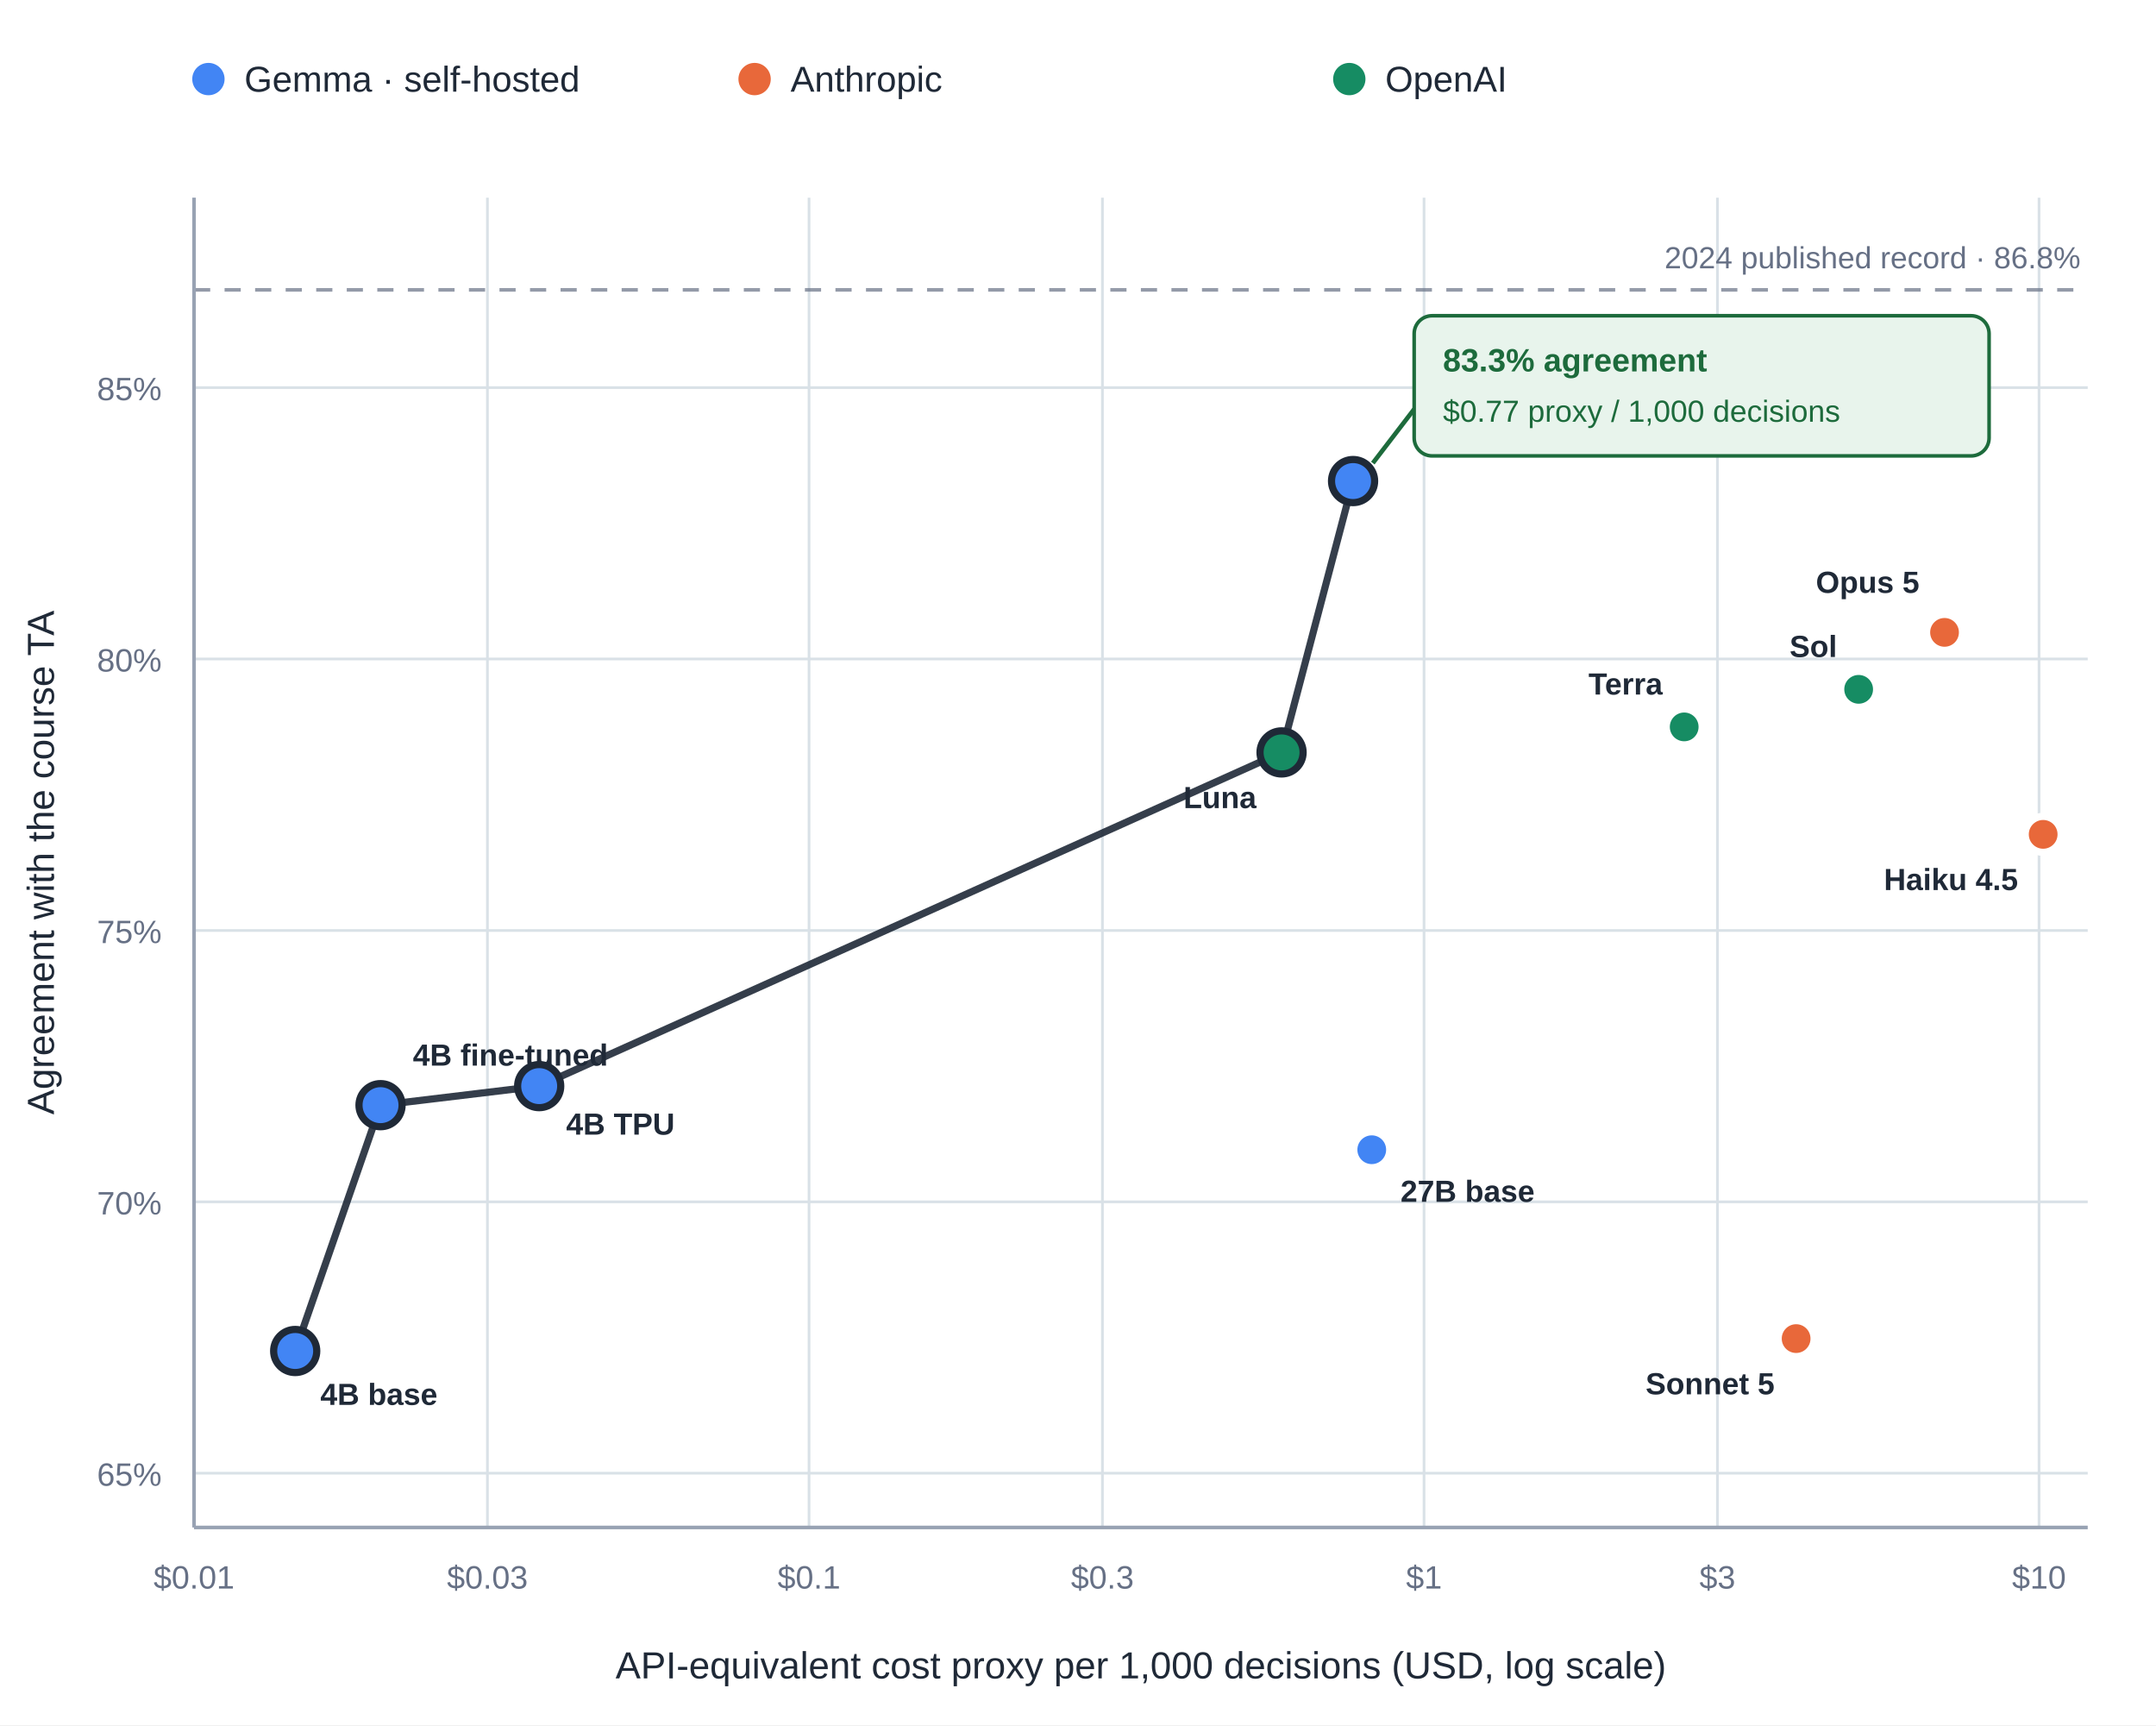
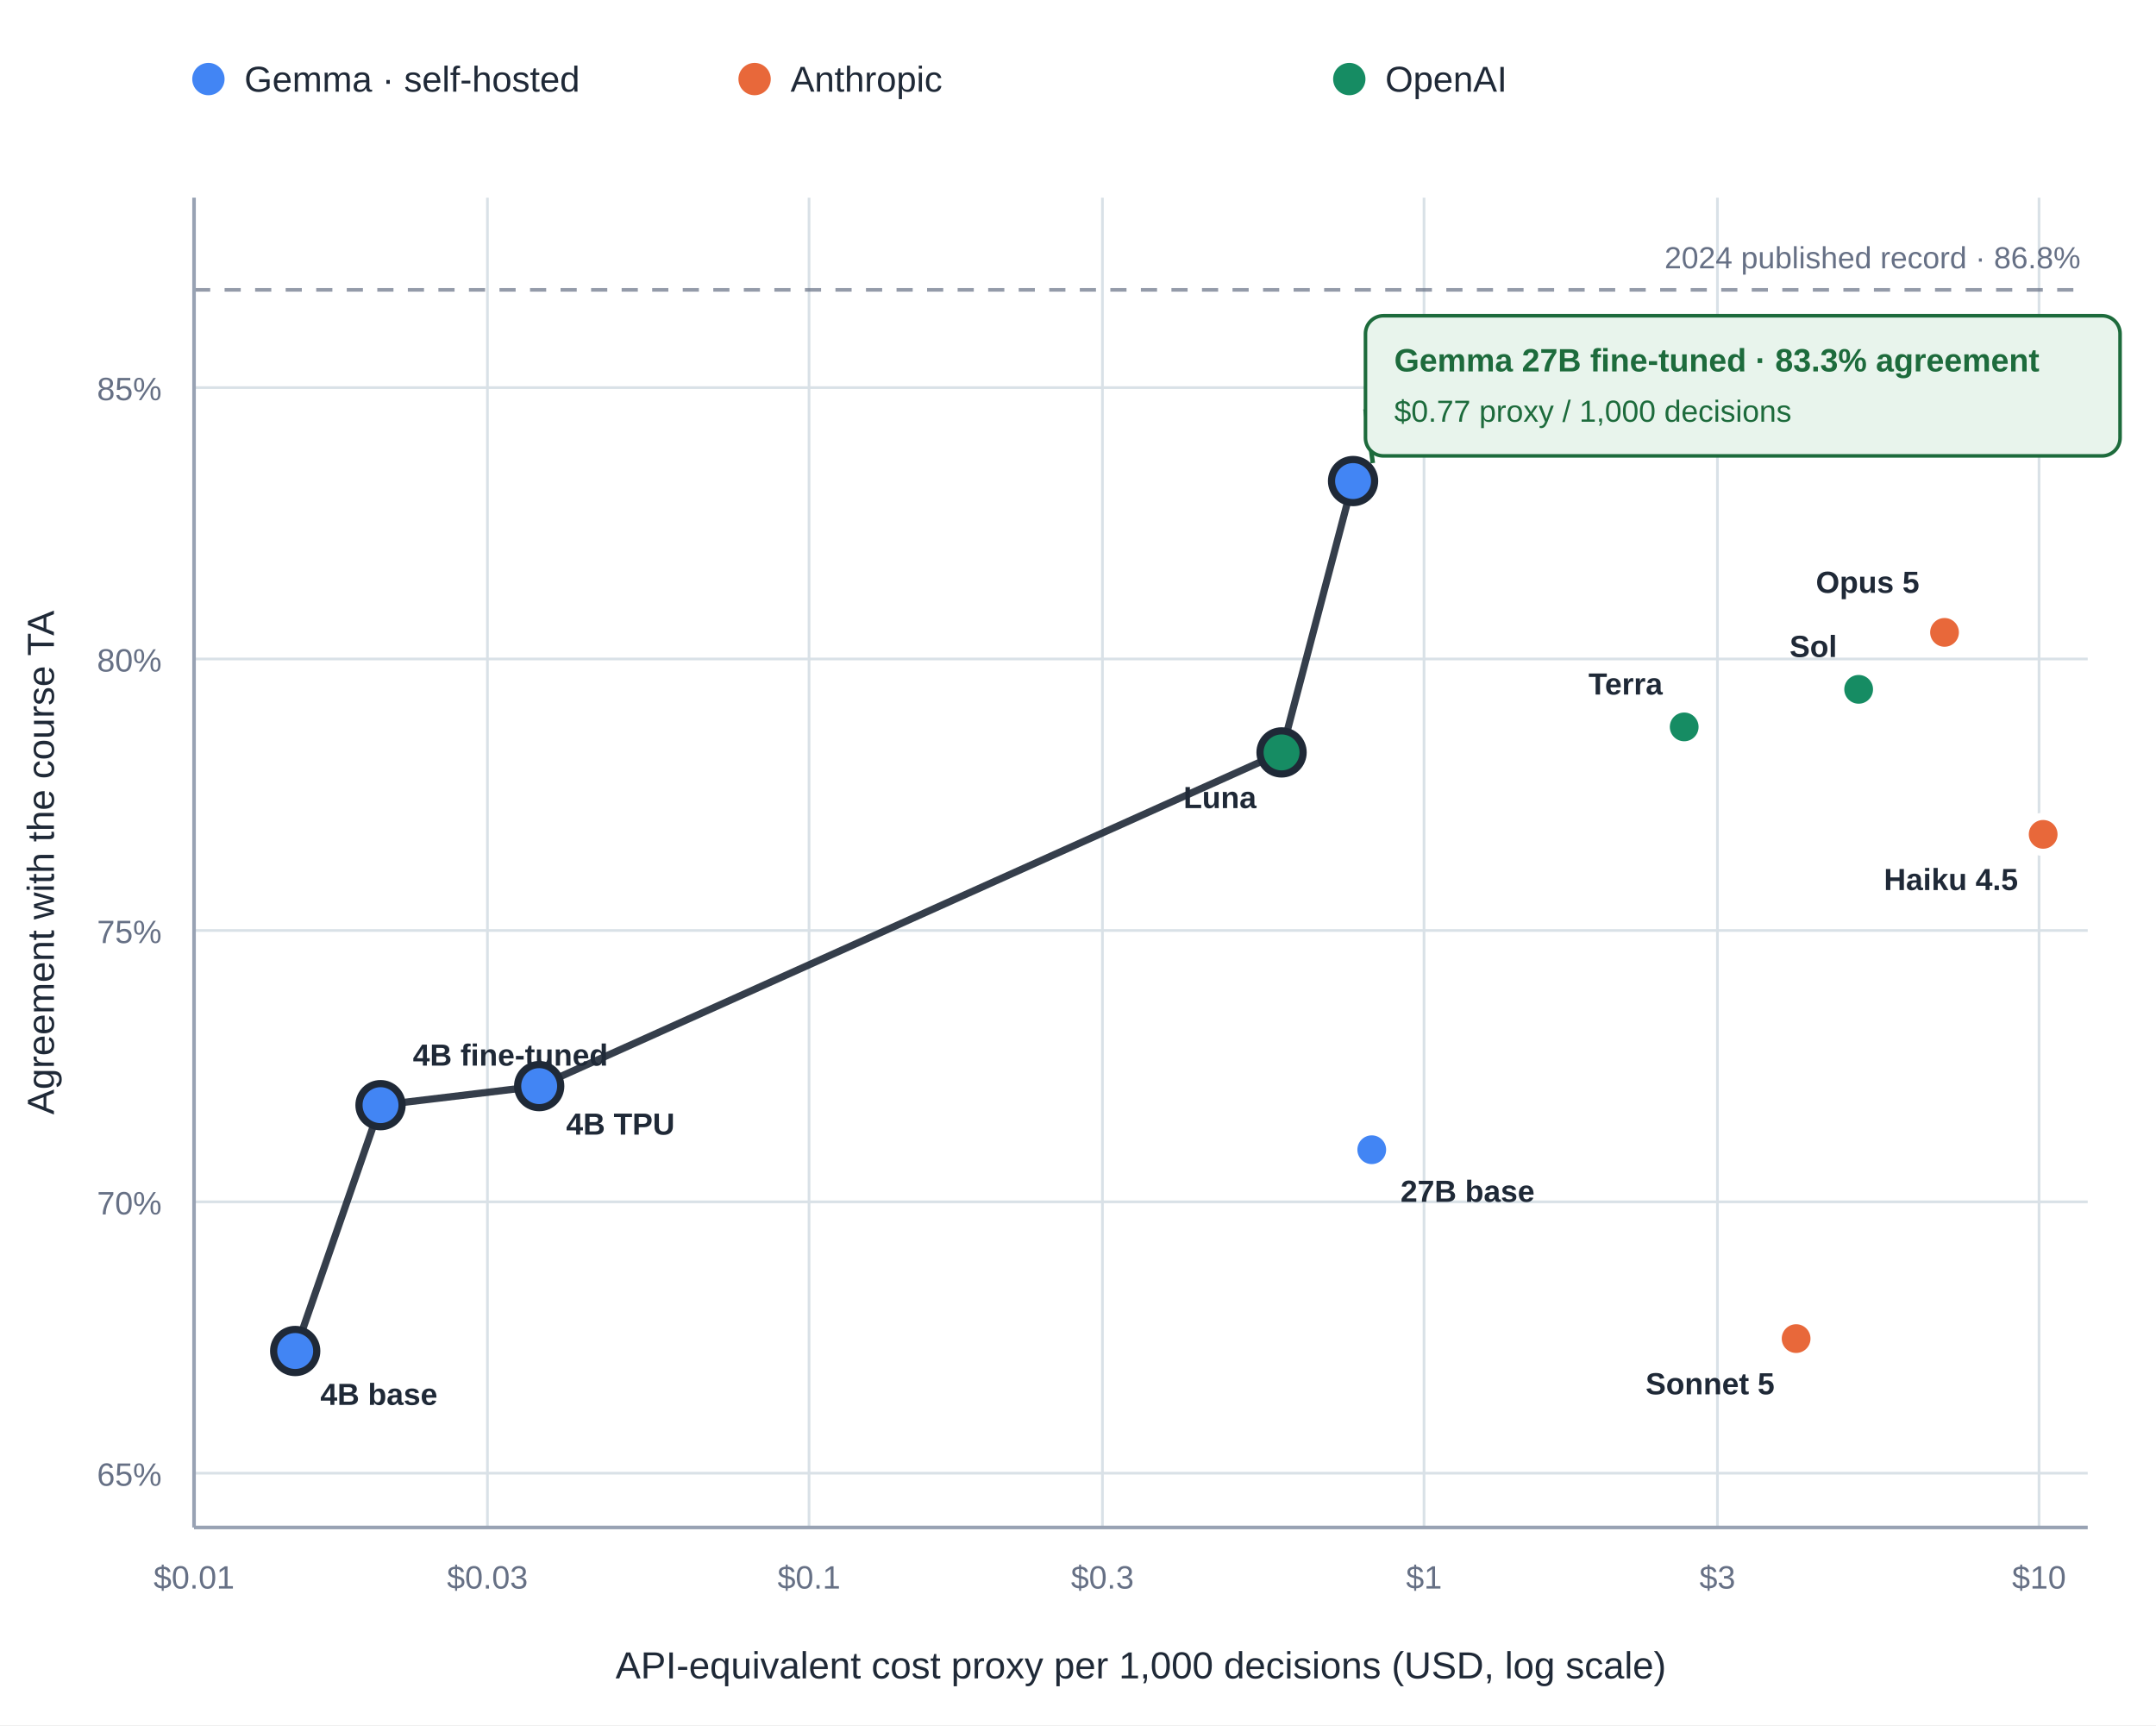
<svg xmlns="http://www.w3.org/2000/svg" viewBox="0 0 1200 960" width="1200" height="960">
  <rect width="1200" height="960" fill="#FFFFFF" />
  <g font-family="Manrope, Arial, sans-serif">
    <circle cx="116" cy="44" r="9" fill="#4285F4" />
    <text x="136.0" y="51.0" text-anchor="start" font-size="20" font-weight="400" fill="#1F2937">Gemma · self-hosted</text>
    <circle cx="420" cy="44" r="9" fill="#E8683A" />
    <text x="440.0" y="51.0" text-anchor="start" font-size="20" font-weight="400" fill="#1F2937">Anthropic</text>
    <circle cx="751" cy="44" r="9" fill="#168C63" />
    <text x="771.0" y="51.0" text-anchor="start" font-size="20" font-weight="400" fill="#1F2937">OpenAI</text>
    <line x1="108.0" y1="819.8" x2="1162.0" y2="819.8" stroke="#D9E1E7" stroke-width="1.5" />
    <text x="90.0" y="826.8" text-anchor="end" font-size="18" font-weight="400" fill="#667085">65%</text>
    <line x1="108.0" y1="668.8" x2="1162.0" y2="668.8" stroke="#D9E1E7" stroke-width="1.5" />
    <text x="90.0" y="675.8" text-anchor="end" font-size="18" font-weight="400" fill="#667085">70%</text>
    <line x1="108.0" y1="517.8" x2="1162.0" y2="517.8" stroke="#D9E1E7" stroke-width="1.5" />
    <text x="90.0" y="524.8" text-anchor="end" font-size="18" font-weight="400" fill="#667085">75%</text>
    <line x1="108.0" y1="366.7" x2="1162.0" y2="366.7" stroke="#D9E1E7" stroke-width="1.5" />
    <text x="90.0" y="373.7" text-anchor="end" font-size="18" font-weight="400" fill="#667085">80%</text>
    <line x1="108.0" y1="215.7" x2="1162.0" y2="215.7" stroke="#D9E1E7" stroke-width="1.5" />
    <text x="90.0" y="222.7" text-anchor="end" font-size="18" font-weight="400" fill="#667085">85%</text>
    <line x1="108.0" y1="110.0" x2="108.0" y2="850.0" stroke="#D9E1E7" stroke-width="1.5" />
    <text x="108.0" y="884.0" text-anchor="middle" font-size="18" font-weight="400" fill="#667085">$0.01</text>
    <line x1="271.3" y1="110.0" x2="271.3" y2="850.0" stroke="#D9E1E7" stroke-width="1.5" />
    <text x="271.3" y="884.0" text-anchor="middle" font-size="18" font-weight="400" fill="#667085">$0.03</text>
    <line x1="450.3" y1="110.0" x2="450.3" y2="850.0" stroke="#D9E1E7" stroke-width="1.5" />
    <text x="450.3" y="884.0" text-anchor="middle" font-size="18" font-weight="400" fill="#667085">$0.1</text>
    <line x1="613.6" y1="110.0" x2="613.6" y2="850.0" stroke="#D9E1E7" stroke-width="1.5" />
    <text x="613.6" y="884.0" text-anchor="middle" font-size="18" font-weight="400" fill="#667085">$0.3</text>
    <line x1="792.6" y1="110.0" x2="792.6" y2="850.0" stroke="#D9E1E7" stroke-width="1.5" />
    <text x="792.6" y="884.0" text-anchor="middle" font-size="18" font-weight="400" fill="#667085">$1</text>
    <line x1="955.9" y1="110.0" x2="955.9" y2="850.0" stroke="#D9E1E7" stroke-width="1.5" />
    <text x="955.9" y="884.0" text-anchor="middle" font-size="18" font-weight="400" fill="#667085">$3</text>
    <line x1="1134.9" y1="110.0" x2="1134.9" y2="850.0" stroke="#D9E1E7" stroke-width="1.5" />
    <text x="1134.9" y="884.0" text-anchor="middle" font-size="18" font-weight="400" fill="#667085">$10</text>
    <line x1="108.0" y1="161.3" x2="1162.0" y2="161.3" stroke="#667085" stroke-width="2" stroke-dasharray="9 8" opacity="0.7" />
    <text x="1158.0" y="149.3" text-anchor="end" font-size="17" font-weight="400" fill="#667085">2024 published record · 86.8%</text>
    <line x1="108.0" y1="850.0" x2="1162.0" y2="850.0" stroke="#98A2B3" stroke-width="2" />
    <line x1="108.0" y1="110.0" x2="108.0" y2="850.0" stroke="#98A2B3" stroke-width="2" />
    <text x="635.0" y="934.0" text-anchor="middle" font-size="21" font-weight="400" fill="#1F2937">API-equivalent cost proxy per 1,000 decisions (USD, log scale)</text>
    <text x="30.0" y="480.0" text-anchor="middle" font-size="21" font-weight="400" fill="#1F2937" transform="rotate(-90 30 480)">Agreement with the course TA</text>
    <polyline points="164.3,751.8 211.8,615.0 300.1,604.4 713.3,418.7 753.1,267.7" fill="none" stroke="#1F2937" stroke-width="4" stroke-linejoin="round" stroke-linecap="round" opacity="0.9" />
    <circle cx="164.3" cy="751.8" r="12" fill="#4285F4" stroke="#1F2937" stroke-width="4" />
    <text x="178.3" y="781.8" text-anchor="start" font-size="17" font-weight="600" fill="#1F2937">4B base</text>
    <circle cx="211.8" cy="615.0" r="12" fill="#4285F4" stroke="#1F2937" stroke-width="4" />
    <text x="229.8" y="593.0" text-anchor="start" font-size="17" font-weight="600" fill="#1F2937">4B fine-tuned</text>
    <circle cx="300.1" cy="604.4" r="12" fill="#4285F4" stroke="#1F2937" stroke-width="4" />
    <text x="315.1" y="631.4" text-anchor="start" font-size="17" font-weight="600" fill="#1F2937">4B TPU</text>
    <circle cx="713.3" cy="418.7" r="12" fill="#168C63" stroke="#1F2937" stroke-width="4" />
    <text x="699.3" y="449.7" text-anchor="end" font-size="17" font-weight="600" fill="#1F2937">Luna</text>
    <circle cx="753.1" cy="267.7" r="12" fill="#4285F4" stroke="#1F2937" stroke-width="4" />
    <circle cx="763.5" cy="639.8" r="10" fill="#4285F4" stroke="#FFFFFF" stroke-width="4" />
    <text x="779.5" y="668.8" text-anchor="start" font-size="17" font-weight="600" fill="#1F2937">27B base</text>
    <circle cx="937.4" cy="404.5" r="10" fill="#168C63" stroke="#FFFFFF" stroke-width="4" />
    <text x="925.4" y="386.5" text-anchor="end" font-size="17" font-weight="600" fill="#1F2937">Terra</text>
    <circle cx="1034.5" cy="383.6" r="10" fill="#168C63" stroke="#FFFFFF" stroke-width="4" />
    <text x="1022.5" y="365.6" text-anchor="end" font-size="17" font-weight="600" fill="#1F2937">Sol</text>
    <circle cx="999.7" cy="744.9" r="10" fill="#E8683A" stroke="#FFFFFF" stroke-width="4" />
    <text x="987.7" y="775.9" text-anchor="end" font-size="17" font-weight="600" fill="#1F2937">Sonnet 5</text>
    <circle cx="1082.3" cy="351.9" r="10" fill="#E8683A" stroke="#FFFFFF" stroke-width="4" />
    <text x="1068.3" y="329.9" text-anchor="end" font-size="17" font-weight="600" fill="#1F2937">Opus 5</text>
    <circle cx="1137.2" cy="464.3" r="10" fill="#E8683A" stroke="#FFFFFF" stroke-width="4" />
    <text x="1123.2" y="495.3" text-anchor="end" font-size="17" font-weight="600" fill="#1F2937">Haiku 4.5</text>
-     <line x1="764.1" y1="257.7" x2="787.1" y2="227.7" stroke="#1D6B3C" stroke-width="2.5" />
-     <rect x="787.1" y="175.7" width="320" height="78" rx="10" fill="#E8F4EC" stroke="#1D6B3C" stroke-width="2" />
-     <text x="803.1" y="206.7" text-anchor="start" font-size="18" font-weight="700" fill="#1D6B3C">83.3% agreement</text>
-     <text x="803.1" y="234.7" text-anchor="start" font-size="17" font-weight="400" fill="#1D6B3C">$0.77 proxy / 1,000 decisions</text>
+     <line x1="764.1" y1="257.7" x2="760.0" y2="227.7" stroke="#1D6B3C" stroke-width="2.5" />
+     <rect x="760.0" y="175.7" width="420" height="78" rx="10" fill="#E8F4EC" stroke="#1D6B3C" stroke-width="2" />
+     <text x="776.0" y="206.7" text-anchor="start" font-size="18" font-weight="700" fill="#1D6B3C">Gemma 27B fine-tuned · 83.3% agreement</text>
+     <text x="776.0" y="234.7" text-anchor="start" font-size="17" font-weight="400" fill="#1D6B3C">$0.77 proxy / 1,000 decisions</text>
  </g>
</svg>
